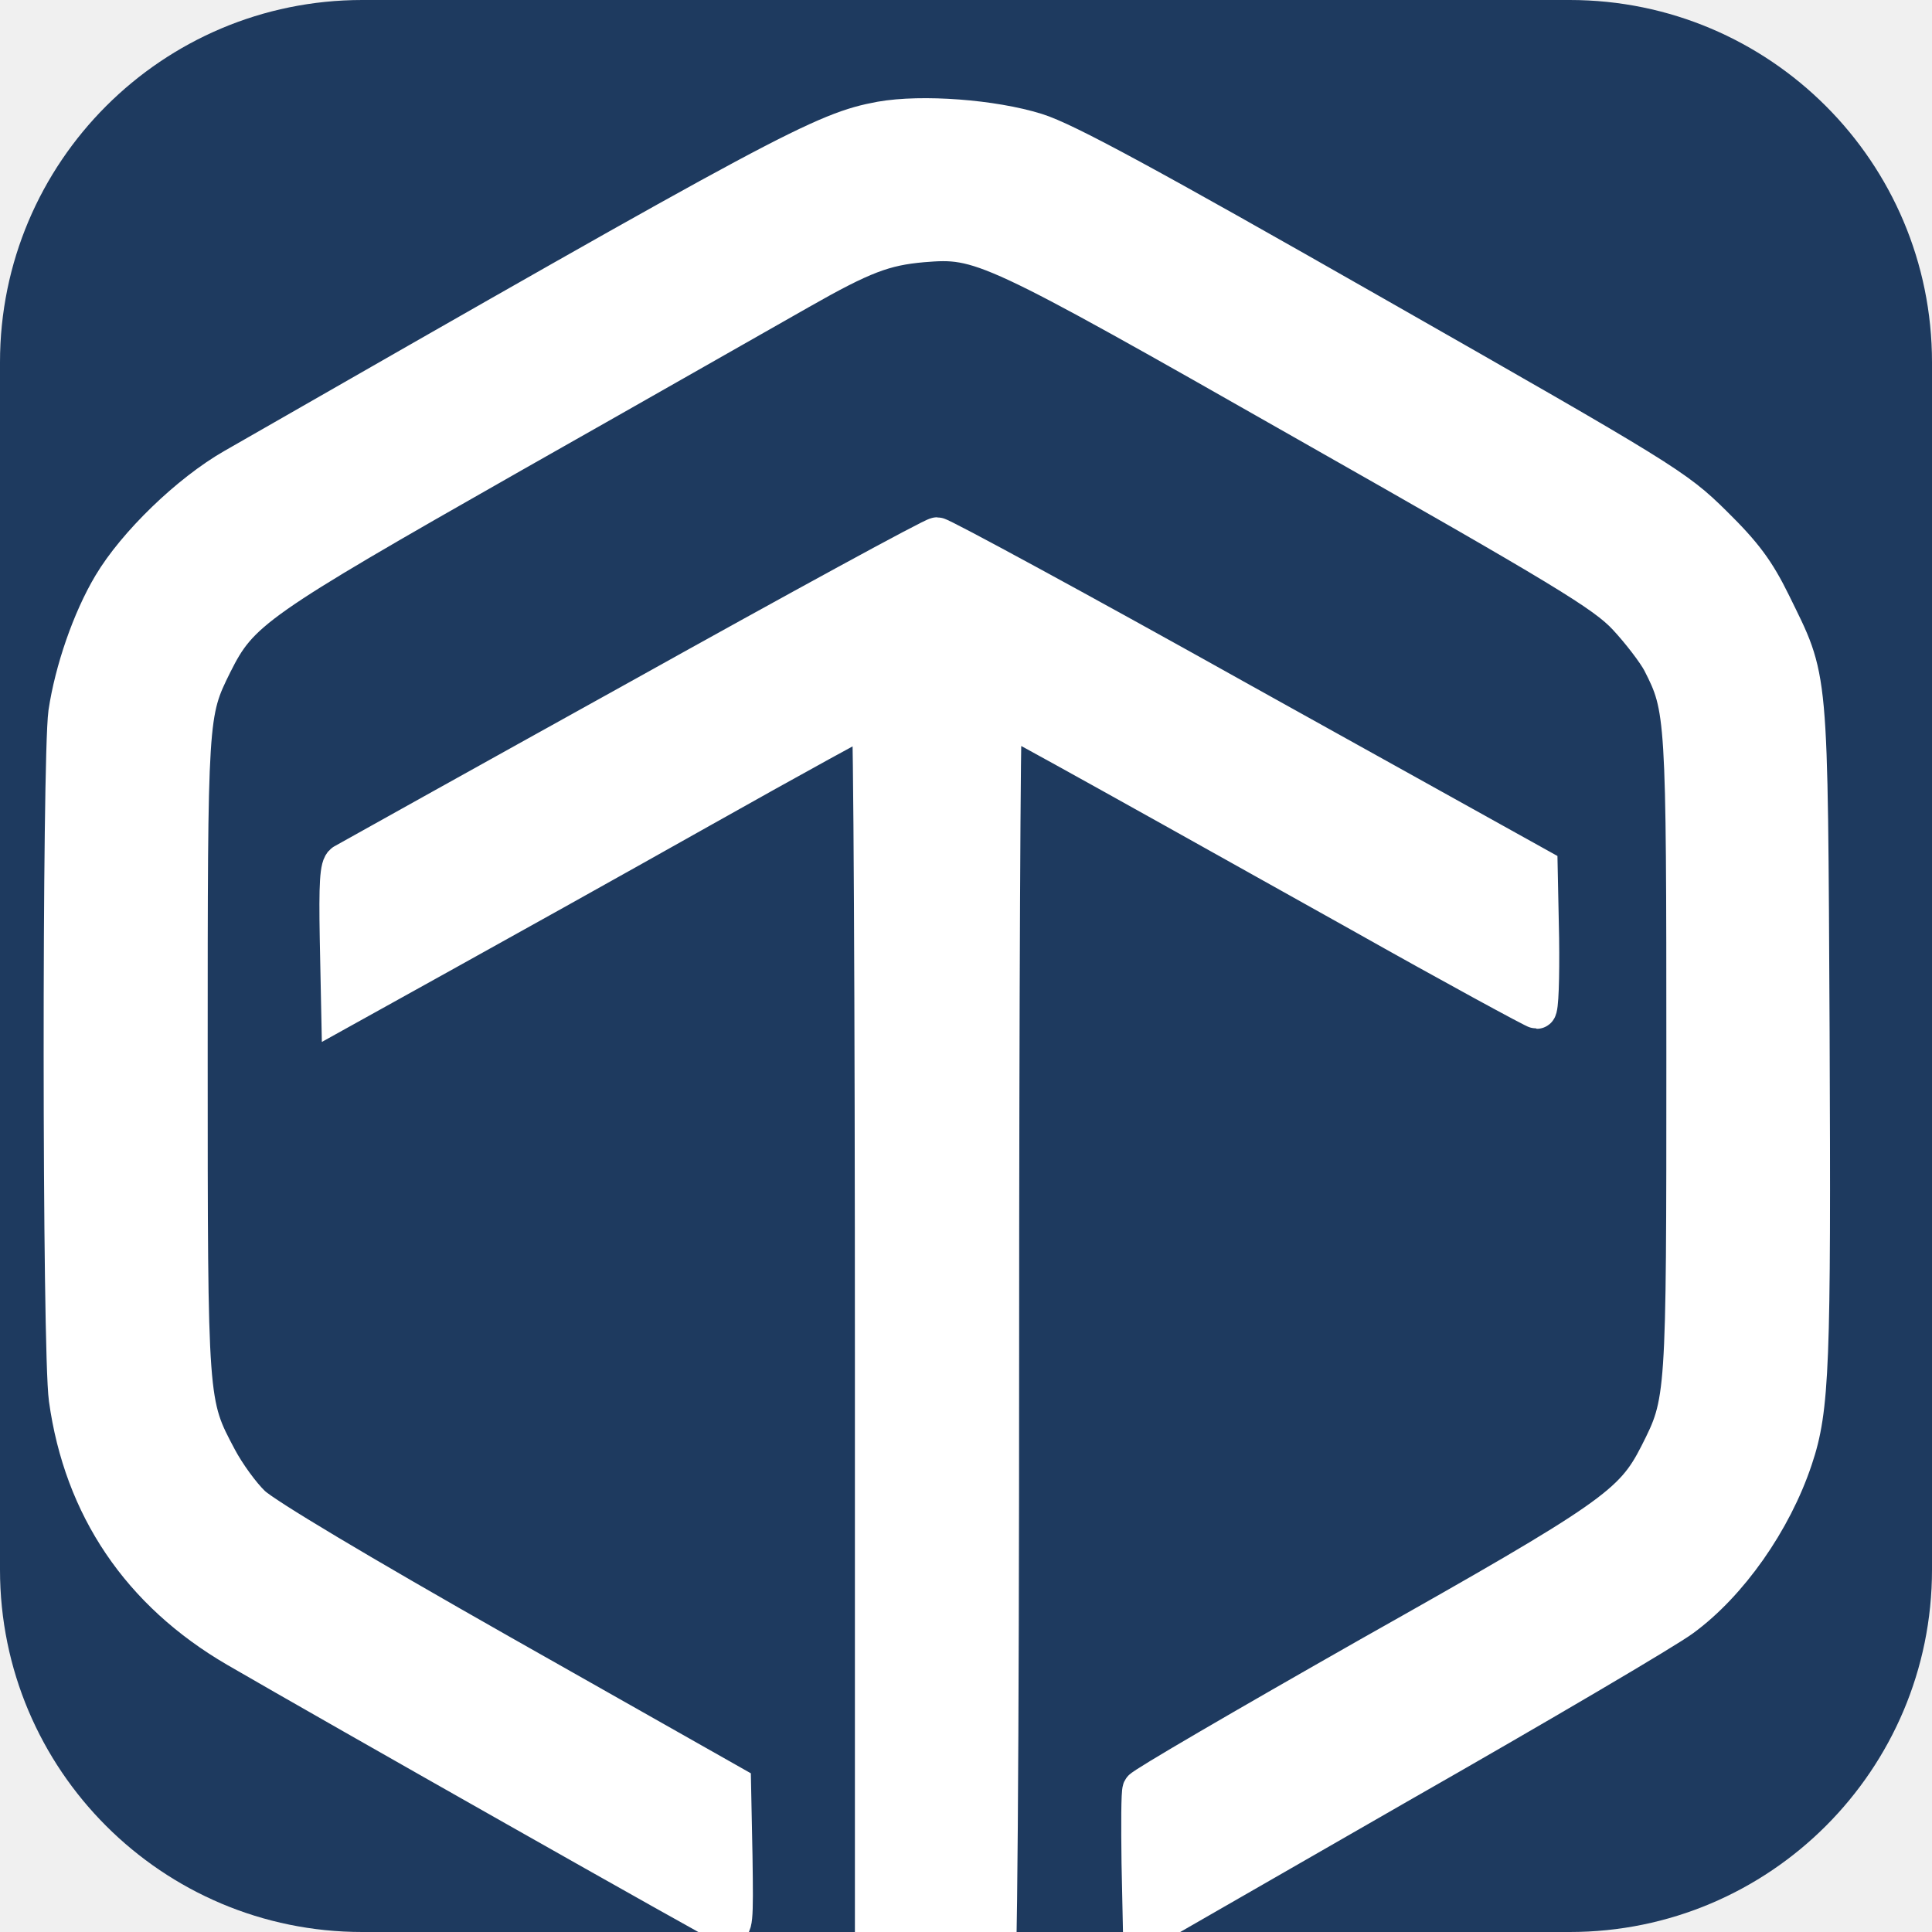
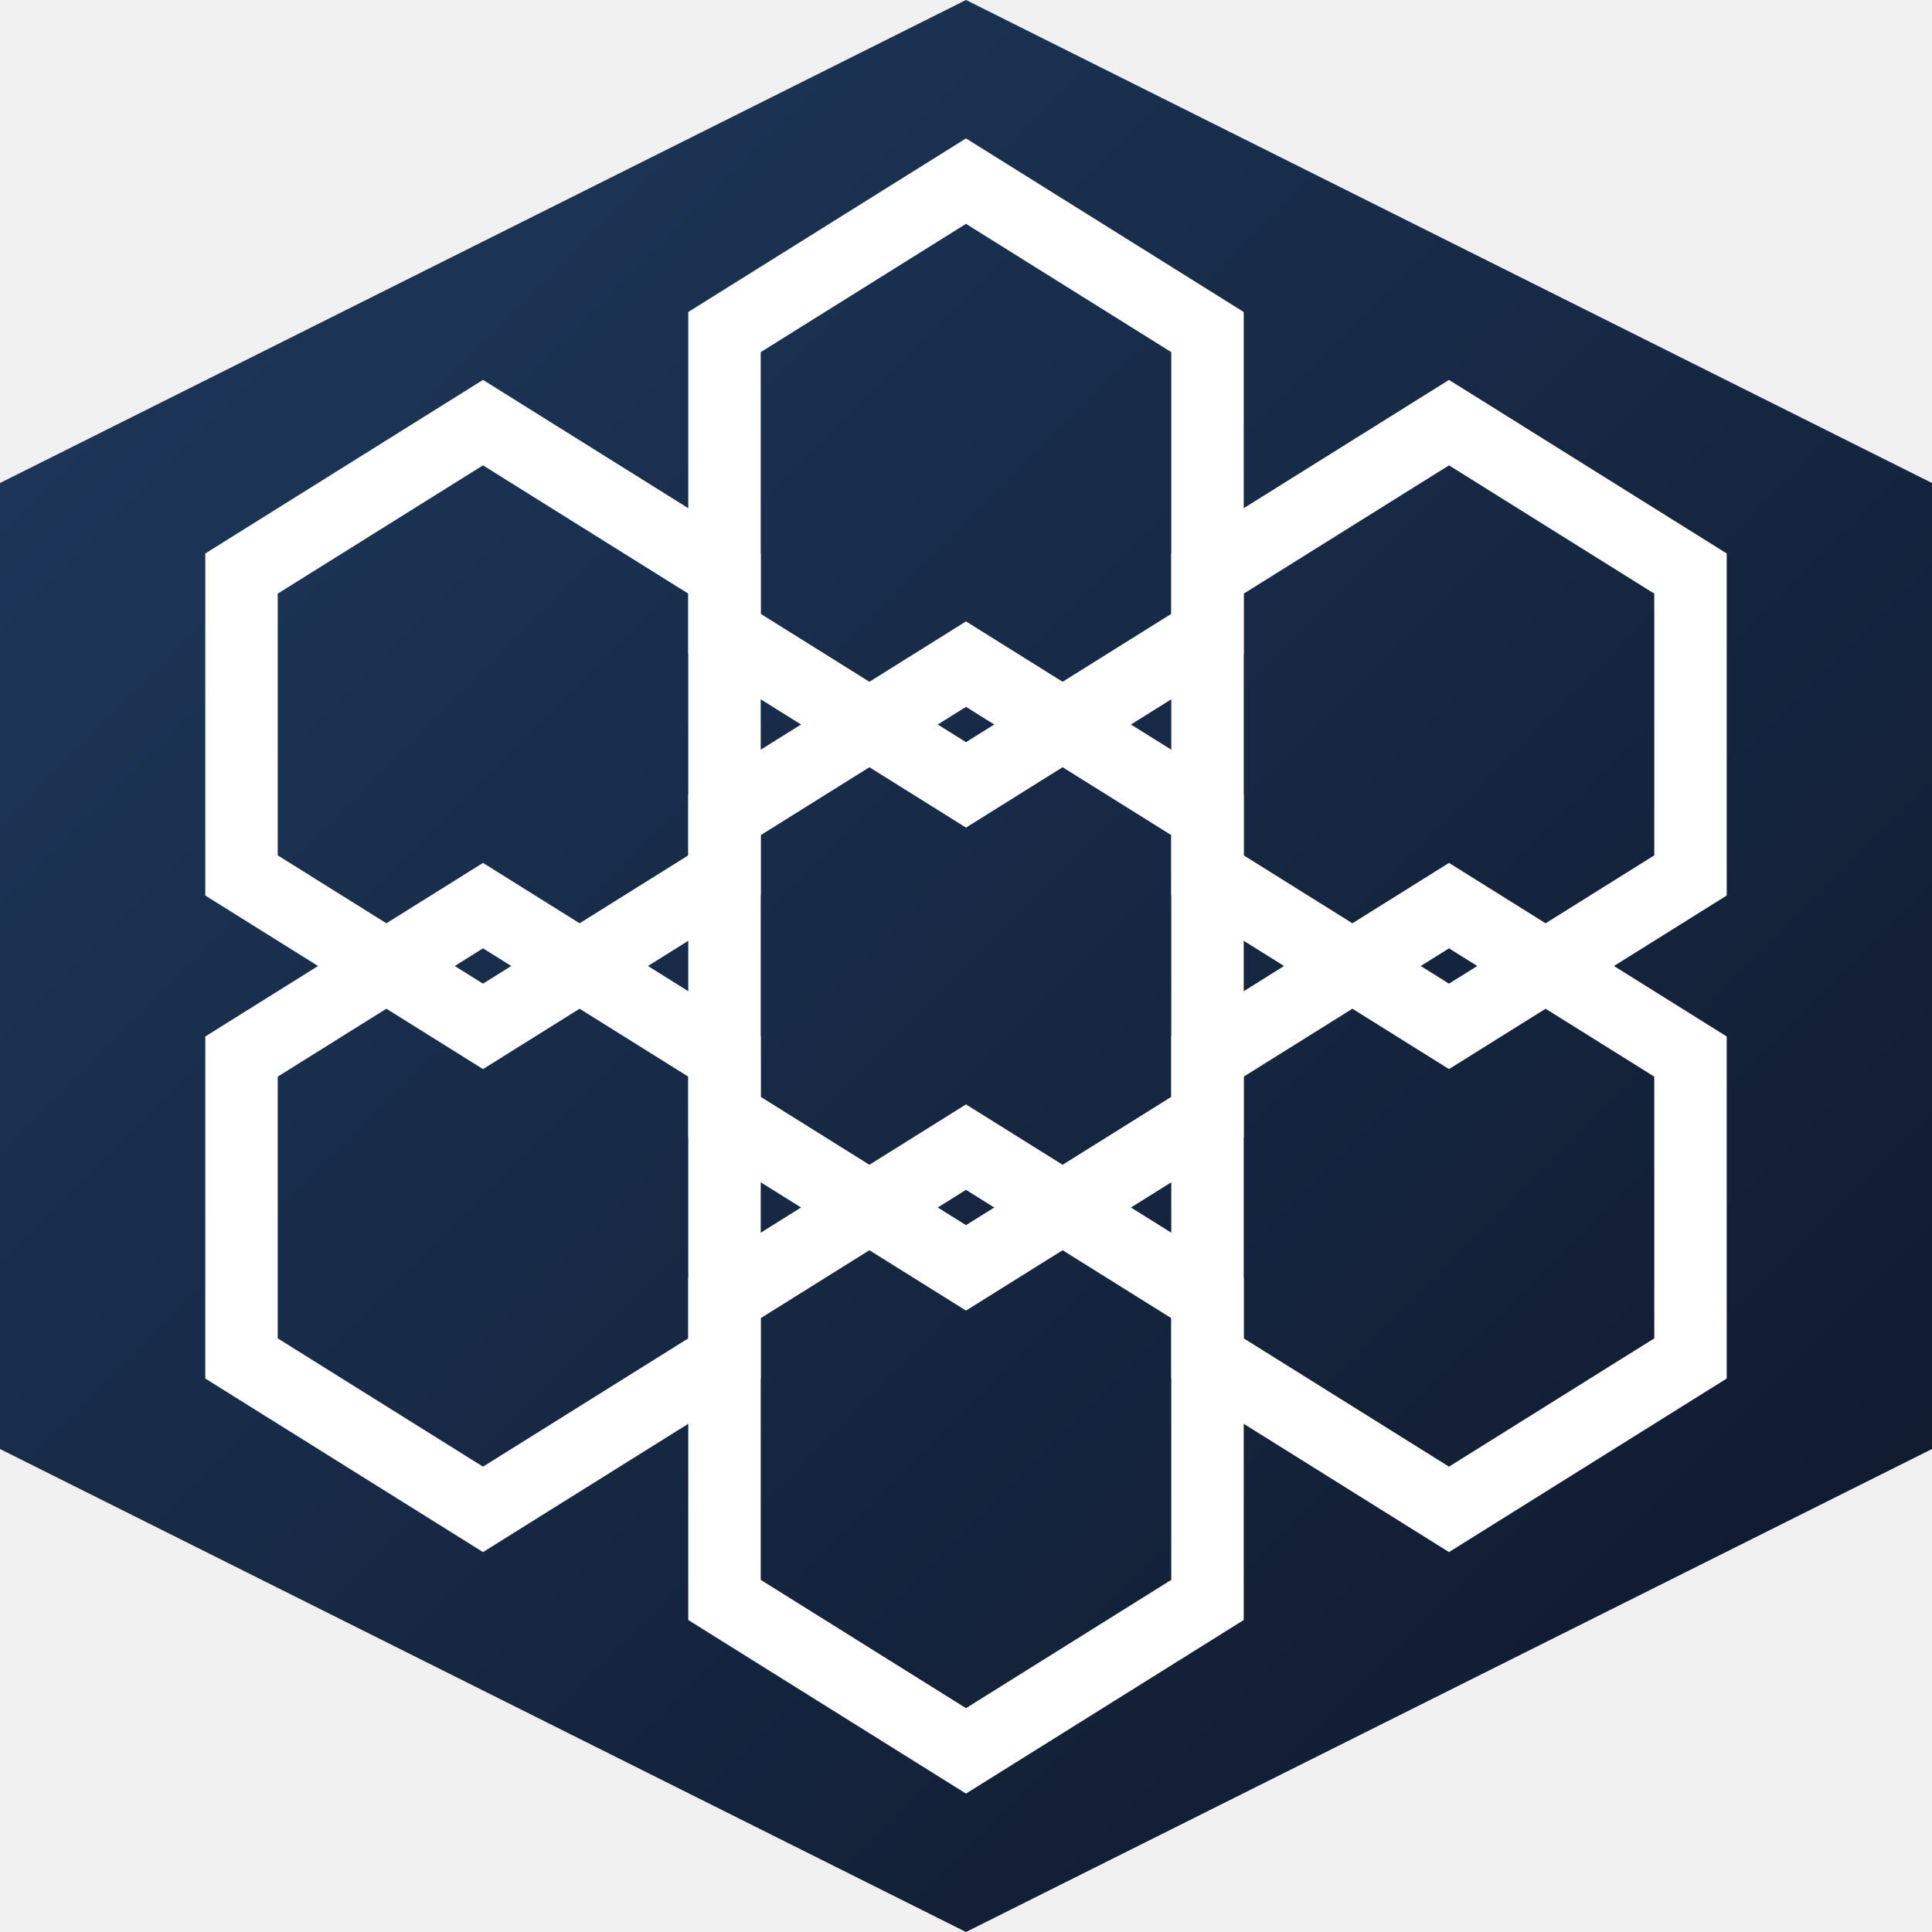
- <svg xmlns="http://www.w3.org/2000/svg" width="64" height="64" viewBox="0 0 64 64">
-   <rect width="64" height="64" rx="12" fill="#1e3a5f" />
-   <g transform="translate(32, 32) scale(0.016, -0.016) translate(-7100, -4500)" fill="white" stroke="white" stroke-width="80">
-     <path d="M6924 6250 c-119 -22 -191 -60 -1339 -718 -93 -53 -203 -160 -253 -244 -43 -72 -79 -177 -92 -264 -13 -96 -13 -1320 1 -1420 31 -224 150 -400 349 -516 205 -119 998 -568 1014 -574 15 -6 16 6 14 142 l-3 149 -477 270 c-298 169 -492 285 -517 309 -22 21 -53 64 -70 96 -61 115 -61 110 -61 835 0 706 0 708 51 811 55 110 86 132 619 435 272 154 540 307 595 338 130 74 175 91 255 98 122 10 138 3 797 -372 532 -302 615 -352 661 -401 28 -30 61 -73 72 -94 49 -96 50 -110 50 -815 0 -717 0 -716 -56 -827 -53 -104 -94 -133 -598 -417 -257 -146 -470 -270 -472 -276 -3 -6 -3 -75 -2 -152 l3 -142 529 304 c291 166 556 322 588 346 97 71 188 200 231 329 35 104 38 192 35 885 -4 762 -1 723 -80 885 -33 67 -58 101 -122 164 -78 77 -101 91 -701 433 -470 268 -639 360 -700 379 -90 28 -236 39 -321 24z" />
-     <path d="M6425 5054 c-330 -183 -606 -337 -613 -341 -10 -6 -12 -43 -10 -155 l3 -148 200 111 c110 61 356 198 546 305 190 107 349 194 352 194 4 0 7 -598 7 -1329 l0 -1330 56 -7 c57 -7 176 0 194 11 6 4 10 496 10 1331 0 728 3 1324 6 1324 6 0 94 -48 739 -409 197 -111 363 -201 367 -201 5 0 7 66 6 147 l-3 147 -615 342 c-338 189 -622 343 -630 343 -8 0 -285 -151 -615 -335z" />
+ <svg xmlns="http://www.w3.org/2000/svg" width="32" height="32" viewBox="0 0 32 32">
+   <defs>
+     <linearGradient id="bg" x1="0%" y1="0%" x2="100%" y2="100%">
+       <stop offset="0%" style="stop-color:#1e3a5f" />
+       <stop offset="100%" style="stop-color:#0f172a" />
+     </linearGradient>
+   </defs>
+   <polygon fill="url(#bg)" points="16,0 32,8 32,24 16,32 0,24 0,8" />
+   <g fill="none" stroke="white" stroke-width="1.2">
+     <polygon points="16,11 20,13.5 20,18.5 16,21 12,18.5 12,13.5" />
+     <polygon points="16,3 20,5.5 20,10.5 16,13 12,10.5 12,5.5" />
+     <polygon points="24,7 28,9.5 28,14.5 24,17 20,14.5 20,9.5" />
+     <polygon points="24,15 28,17.5 28,22.5 24,25 20,22.5 20,17.5" />
+     <polygon points="16,19 20,21.5 20,26.5 16,29 12,26.5 12,21.5" />
+     <polygon points="8,15 12,17.5 12,22.5 8,25 4,22.5 4,17.5" />
+     <polygon points="8,7 12,9.5 12,14.5 8,17 4,14.5 4,9.5" />
  </g>
</svg>
